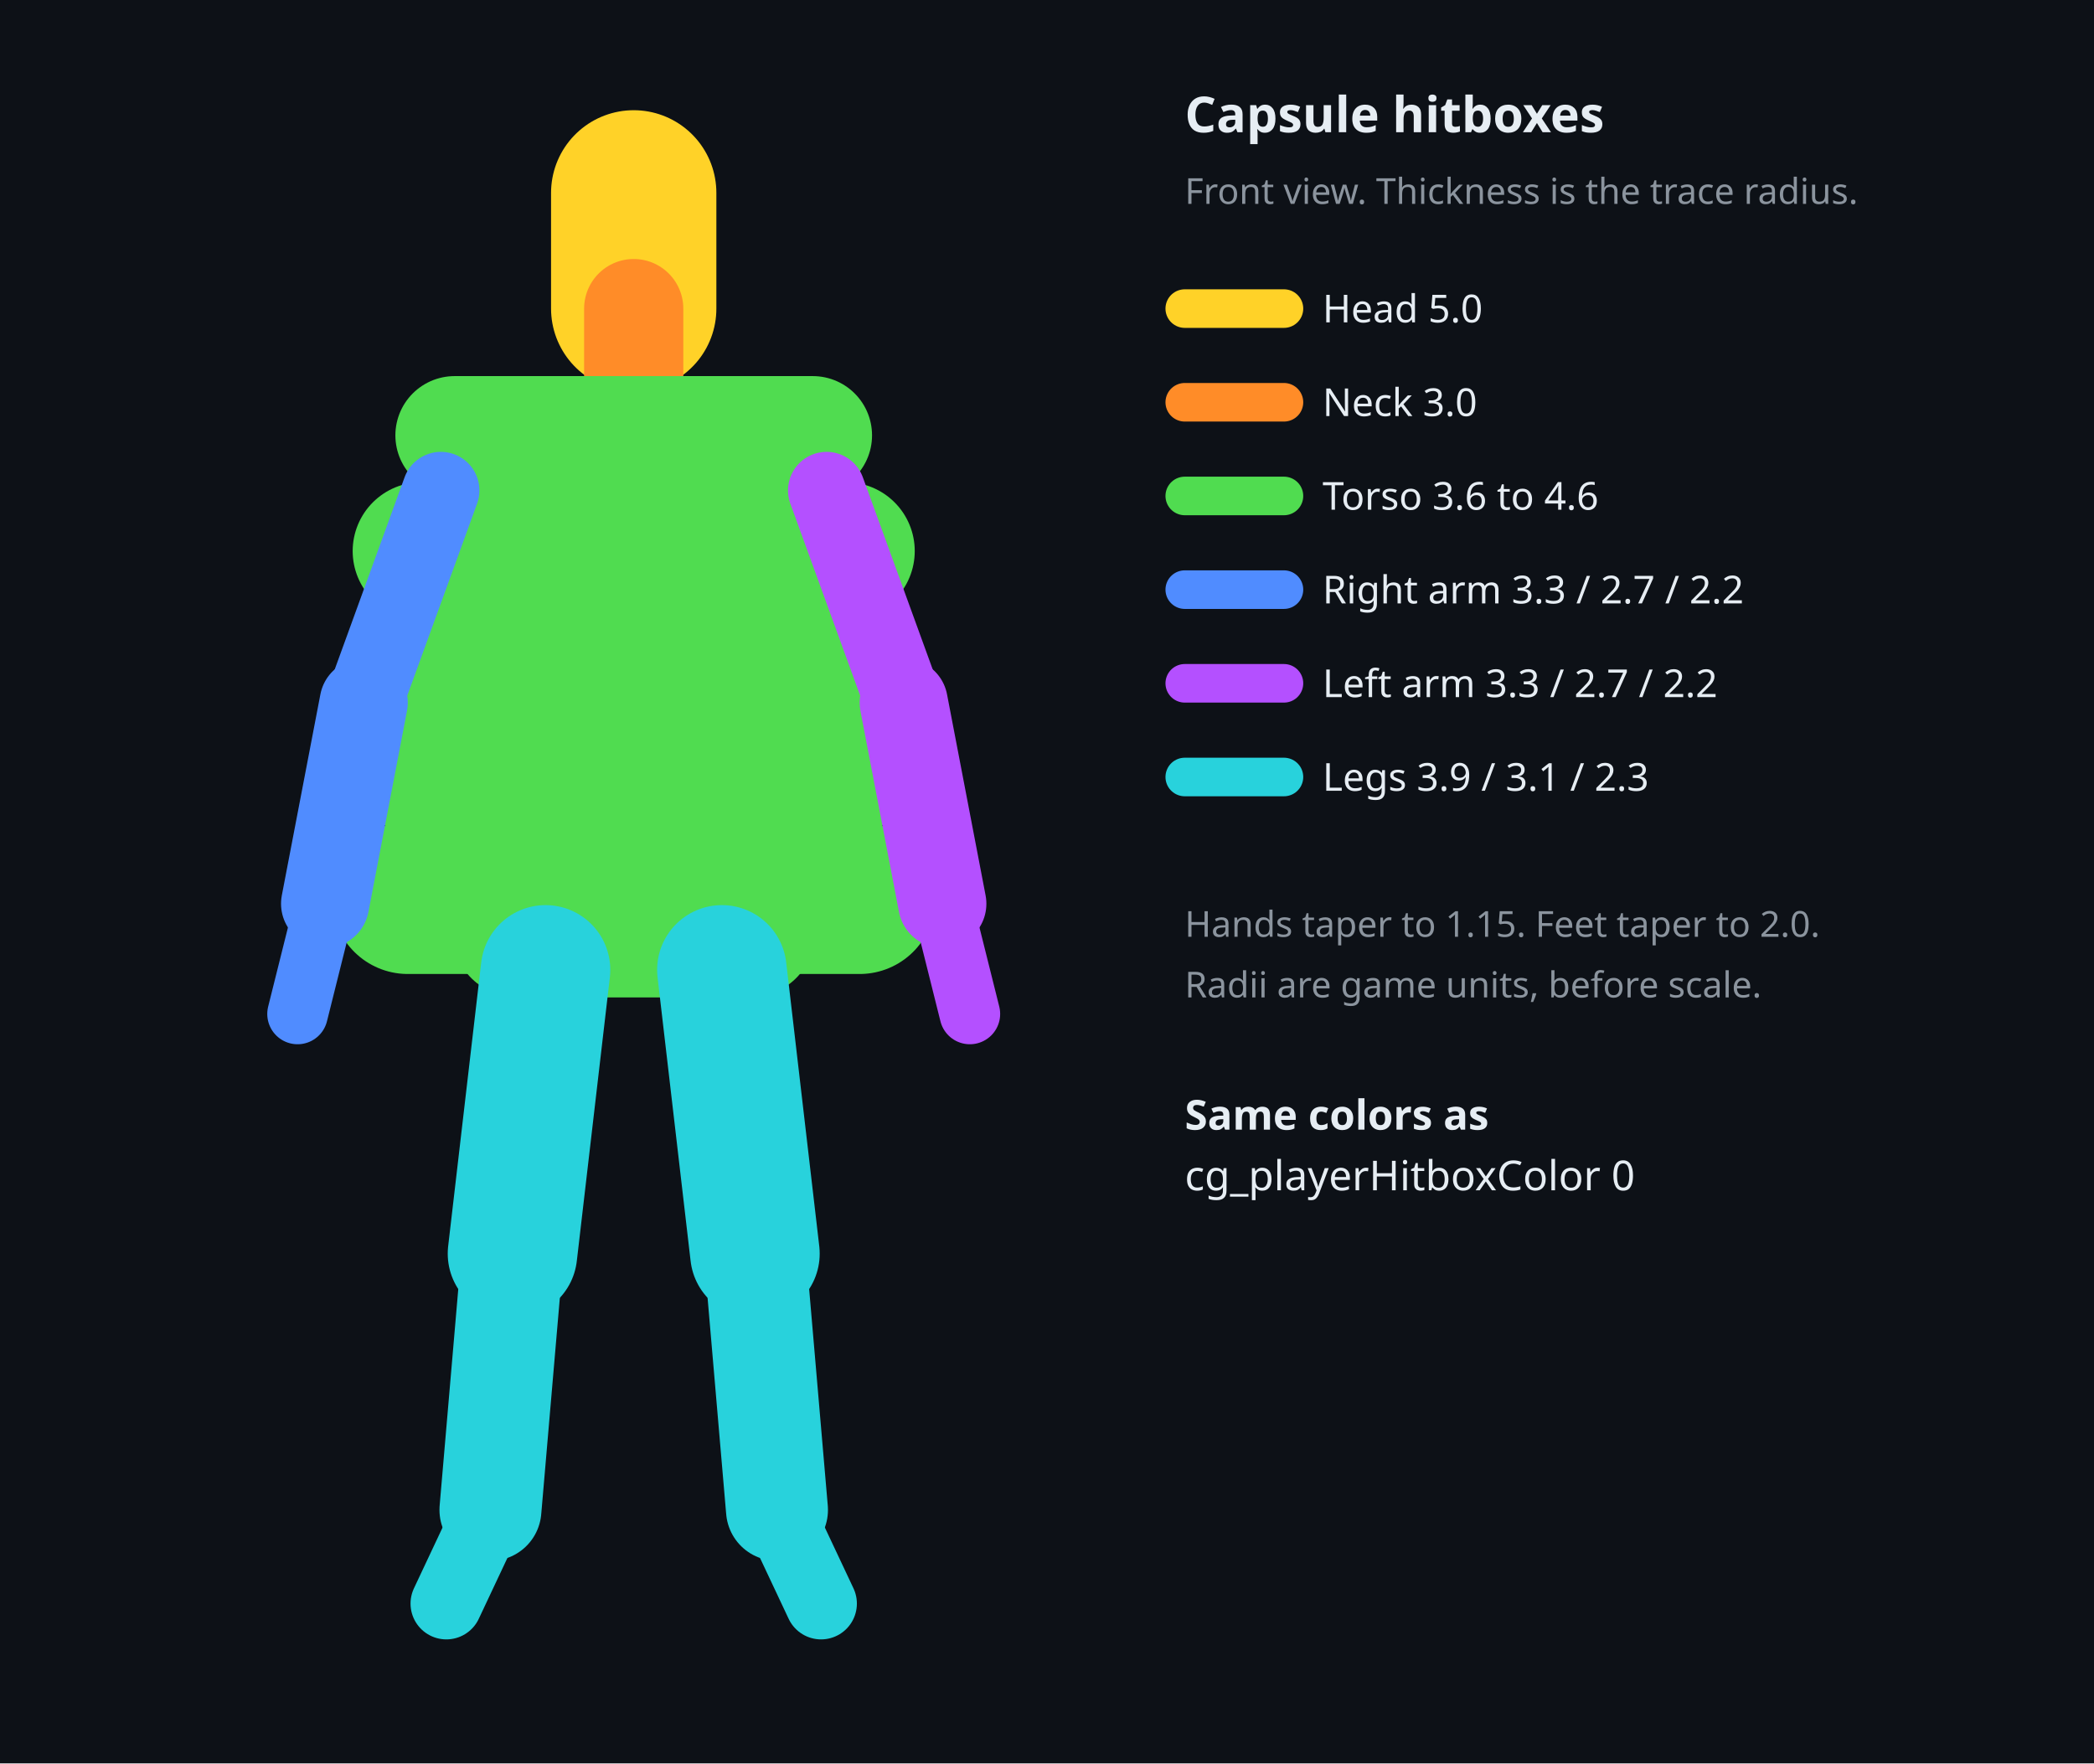
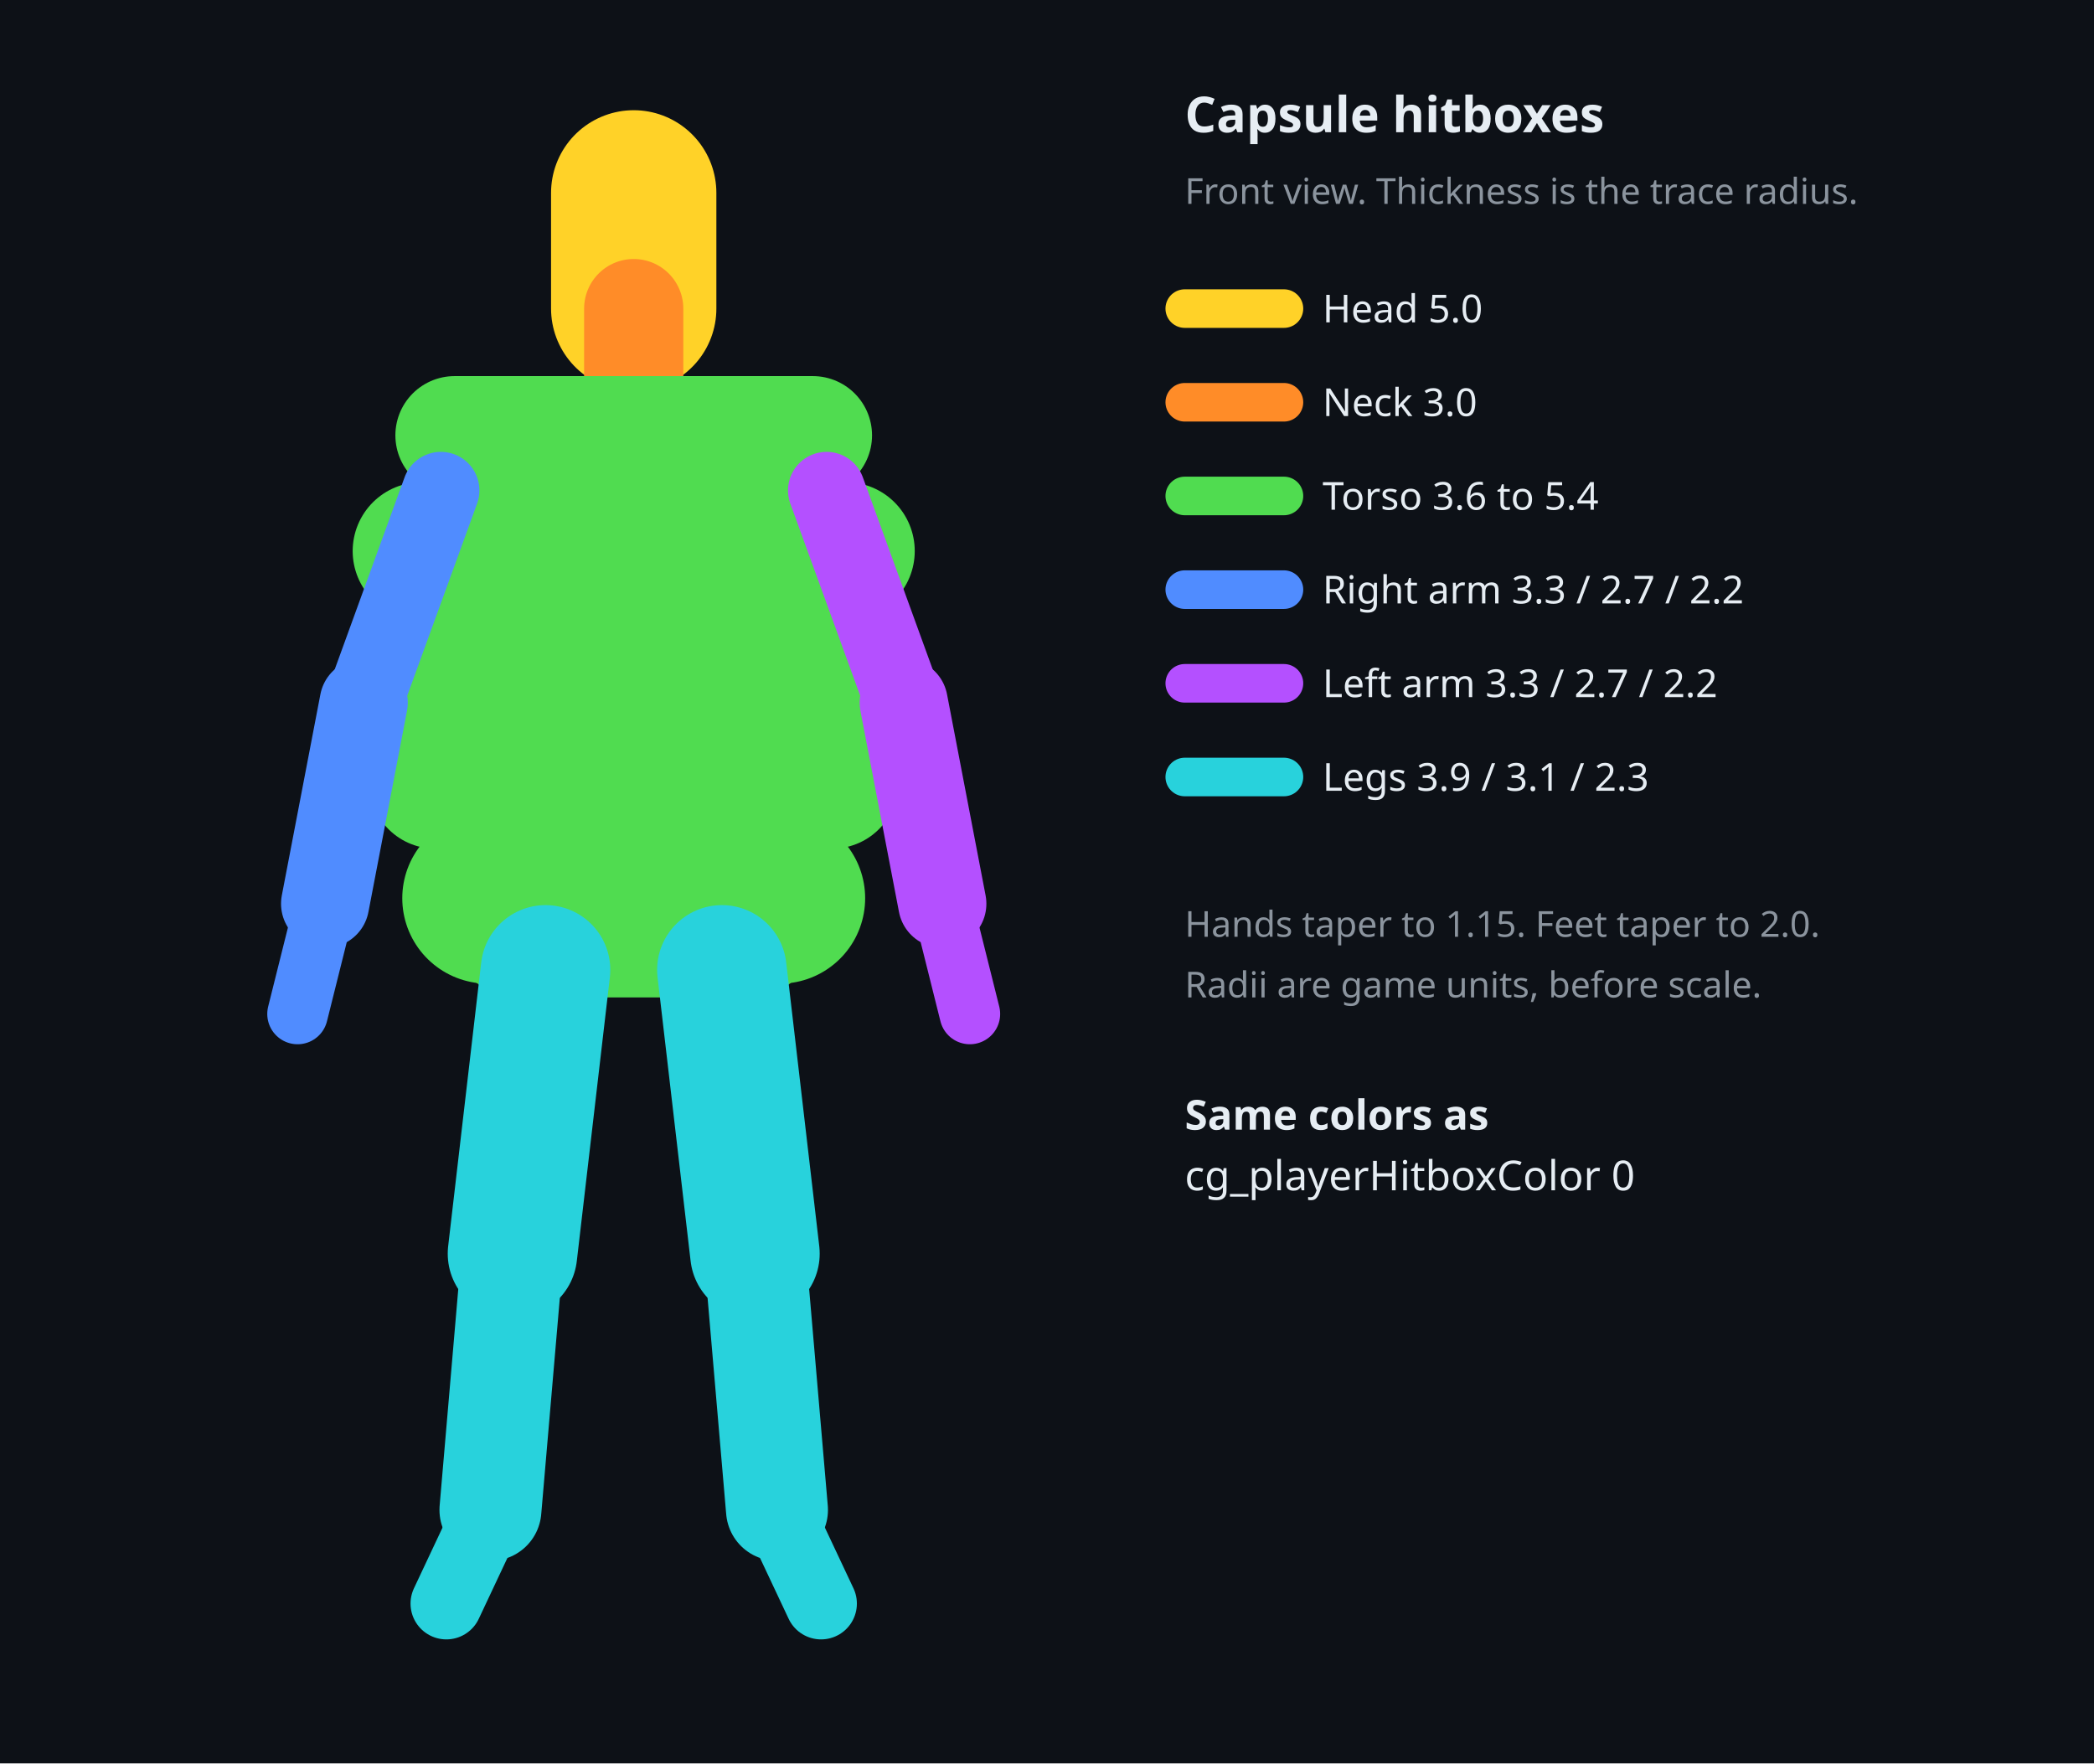
<svg xmlns="http://www.w3.org/2000/svg" width="760" height="640" viewBox="0 0 760 640">
  <rect width="760" height="640" fill="#0d1117" />
  <g fill="none" stroke-linecap="round">
    <line x1="230" y1="70" x2="230" y2="112" stroke="#ffd228" stroke-width="60" />
    <line x1="230" y1="112" x2="230" y2="142" stroke="#ff8c28" stroke-width="36" />
    <line x1="165" y1="158" x2="295" y2="158" stroke="#50dc50" stroke-width="43" />
    <line x1="153" y1="200" x2="307" y2="200" stroke="#50dc50" stroke-width="50" />
    <line x1="151" y1="242" x2="309" y2="242" stroke="#50dc50" stroke-width="53" />
    <line x1="158" y1="284" x2="302" y2="284" stroke="#50dc50" stroke-width="48" />
-     <line x1="148" y1="326" x2="312" y2="326" stroke="#50dc50" stroke-width="55" />
+     <line x1="177" y1="326" x2="283" y2="326" stroke="#50dc50" stroke-width="62" />
    <line x1="168" y1="168" x2="292" y2="168" stroke="#50dc50" stroke-width="24" />
    <line x1="188" y1="338" x2="272" y2="338" stroke="#50dc50" stroke-width="48" />
    <line x1="160" y1="178" x2="132" y2="255" stroke="#508cff" stroke-width="28" />
    <line x1="132" y1="255" x2="118" y2="328" stroke="#508cff" stroke-width="32" />
    <line x1="118" y1="328" x2="108" y2="368" stroke="#508cff" stroke-width="22" />
    <line x1="300" y1="178" x2="328" y2="255" stroke="#b450ff" stroke-width="28" />
    <line x1="328" y1="255" x2="342" y2="328" stroke="#b450ff" stroke-width="32" />
    <line x1="342" y1="328" x2="352" y2="368" stroke="#b450ff" stroke-width="22" />
    <line x1="198" y1="352" x2="186" y2="455" stroke="#28d2dc" stroke-width="47" />
    <line x1="186" y1="455" x2="178" y2="548" stroke="#28d2dc" stroke-width="37" />
    <line x1="178" y1="548" x2="162" y2="582" stroke="#28d2dc" stroke-width="26" />
    <line x1="262" y1="352" x2="274" y2="455" stroke="#28d2dc" stroke-width="47" />
    <line x1="274" y1="455" x2="282" y2="548" stroke="#28d2dc" stroke-width="37" />
    <line x1="282" y1="548" x2="298" y2="582" stroke="#28d2dc" stroke-width="26" />
  </g>
  <g font-family="Segoe UI, sans-serif" font-size="15">
    <text x="430" y="48" fill="#e6edf3" font-size="18" font-weight="600">Capsule hitboxes</text>
    <text x="430" y="74" fill="#8b949e" font-size="13">Front view. Thickness is the trace radius.</text>
    <g font-size="14">
      <line x1="430" y1="112" x2="466" y2="112" stroke="#ffd228" stroke-width="14" stroke-linecap="round" />
      <text x="480" y="117" fill="#e6edf3">Head  5.0</text>
      <line x1="430" y1="146" x2="466" y2="146" stroke="#ff8c28" stroke-width="14" stroke-linecap="round" />
      <text x="480" y="151" fill="#e6edf3">Neck  3.0</text>
      <line x1="430" y1="180" x2="466" y2="180" stroke="#50dc50" stroke-width="14" stroke-linecap="round" />
-       <text x="480" y="185" fill="#e6edf3">Torso  3.6 to 4.6</text>
+       <text x="480" y="185" fill="#e6edf3">Torso  3.6 to 5.4</text>
      <line x1="430" y1="214" x2="466" y2="214" stroke="#508cff" stroke-width="14" stroke-linecap="round" />
      <text x="480" y="219" fill="#e6edf3">Right arm  3.3 / 2.7 / 2.2</text>
      <line x1="430" y1="248" x2="466" y2="248" stroke="#b450ff" stroke-width="14" stroke-linecap="round" />
      <text x="480" y="253" fill="#e6edf3">Left arm  3.3 / 2.7 / 2.2</text>
      <line x1="430" y1="282" x2="466" y2="282" stroke="#28d2dc" stroke-width="14" stroke-linecap="round" />
      <text x="480" y="287" fill="#e6edf3">Legs  3.9 / 3.1 / 2.3</text>
    </g>
    <text x="430" y="340" fill="#8b949e" font-size="13">Hands taper to 1.15. Feet taper to 2.0.</text>
    <text x="430" y="362" fill="#8b949e" font-size="13">Radii are game units, before scale.</text>
    <text x="430" y="410" fill="#e6edf3" font-size="15" font-weight="600">Same colors as</text>
    <text x="430" y="432" fill="#e6edf3" font-size="15">cg_playerHitboxColor 0</text>
  </g>
</svg>
